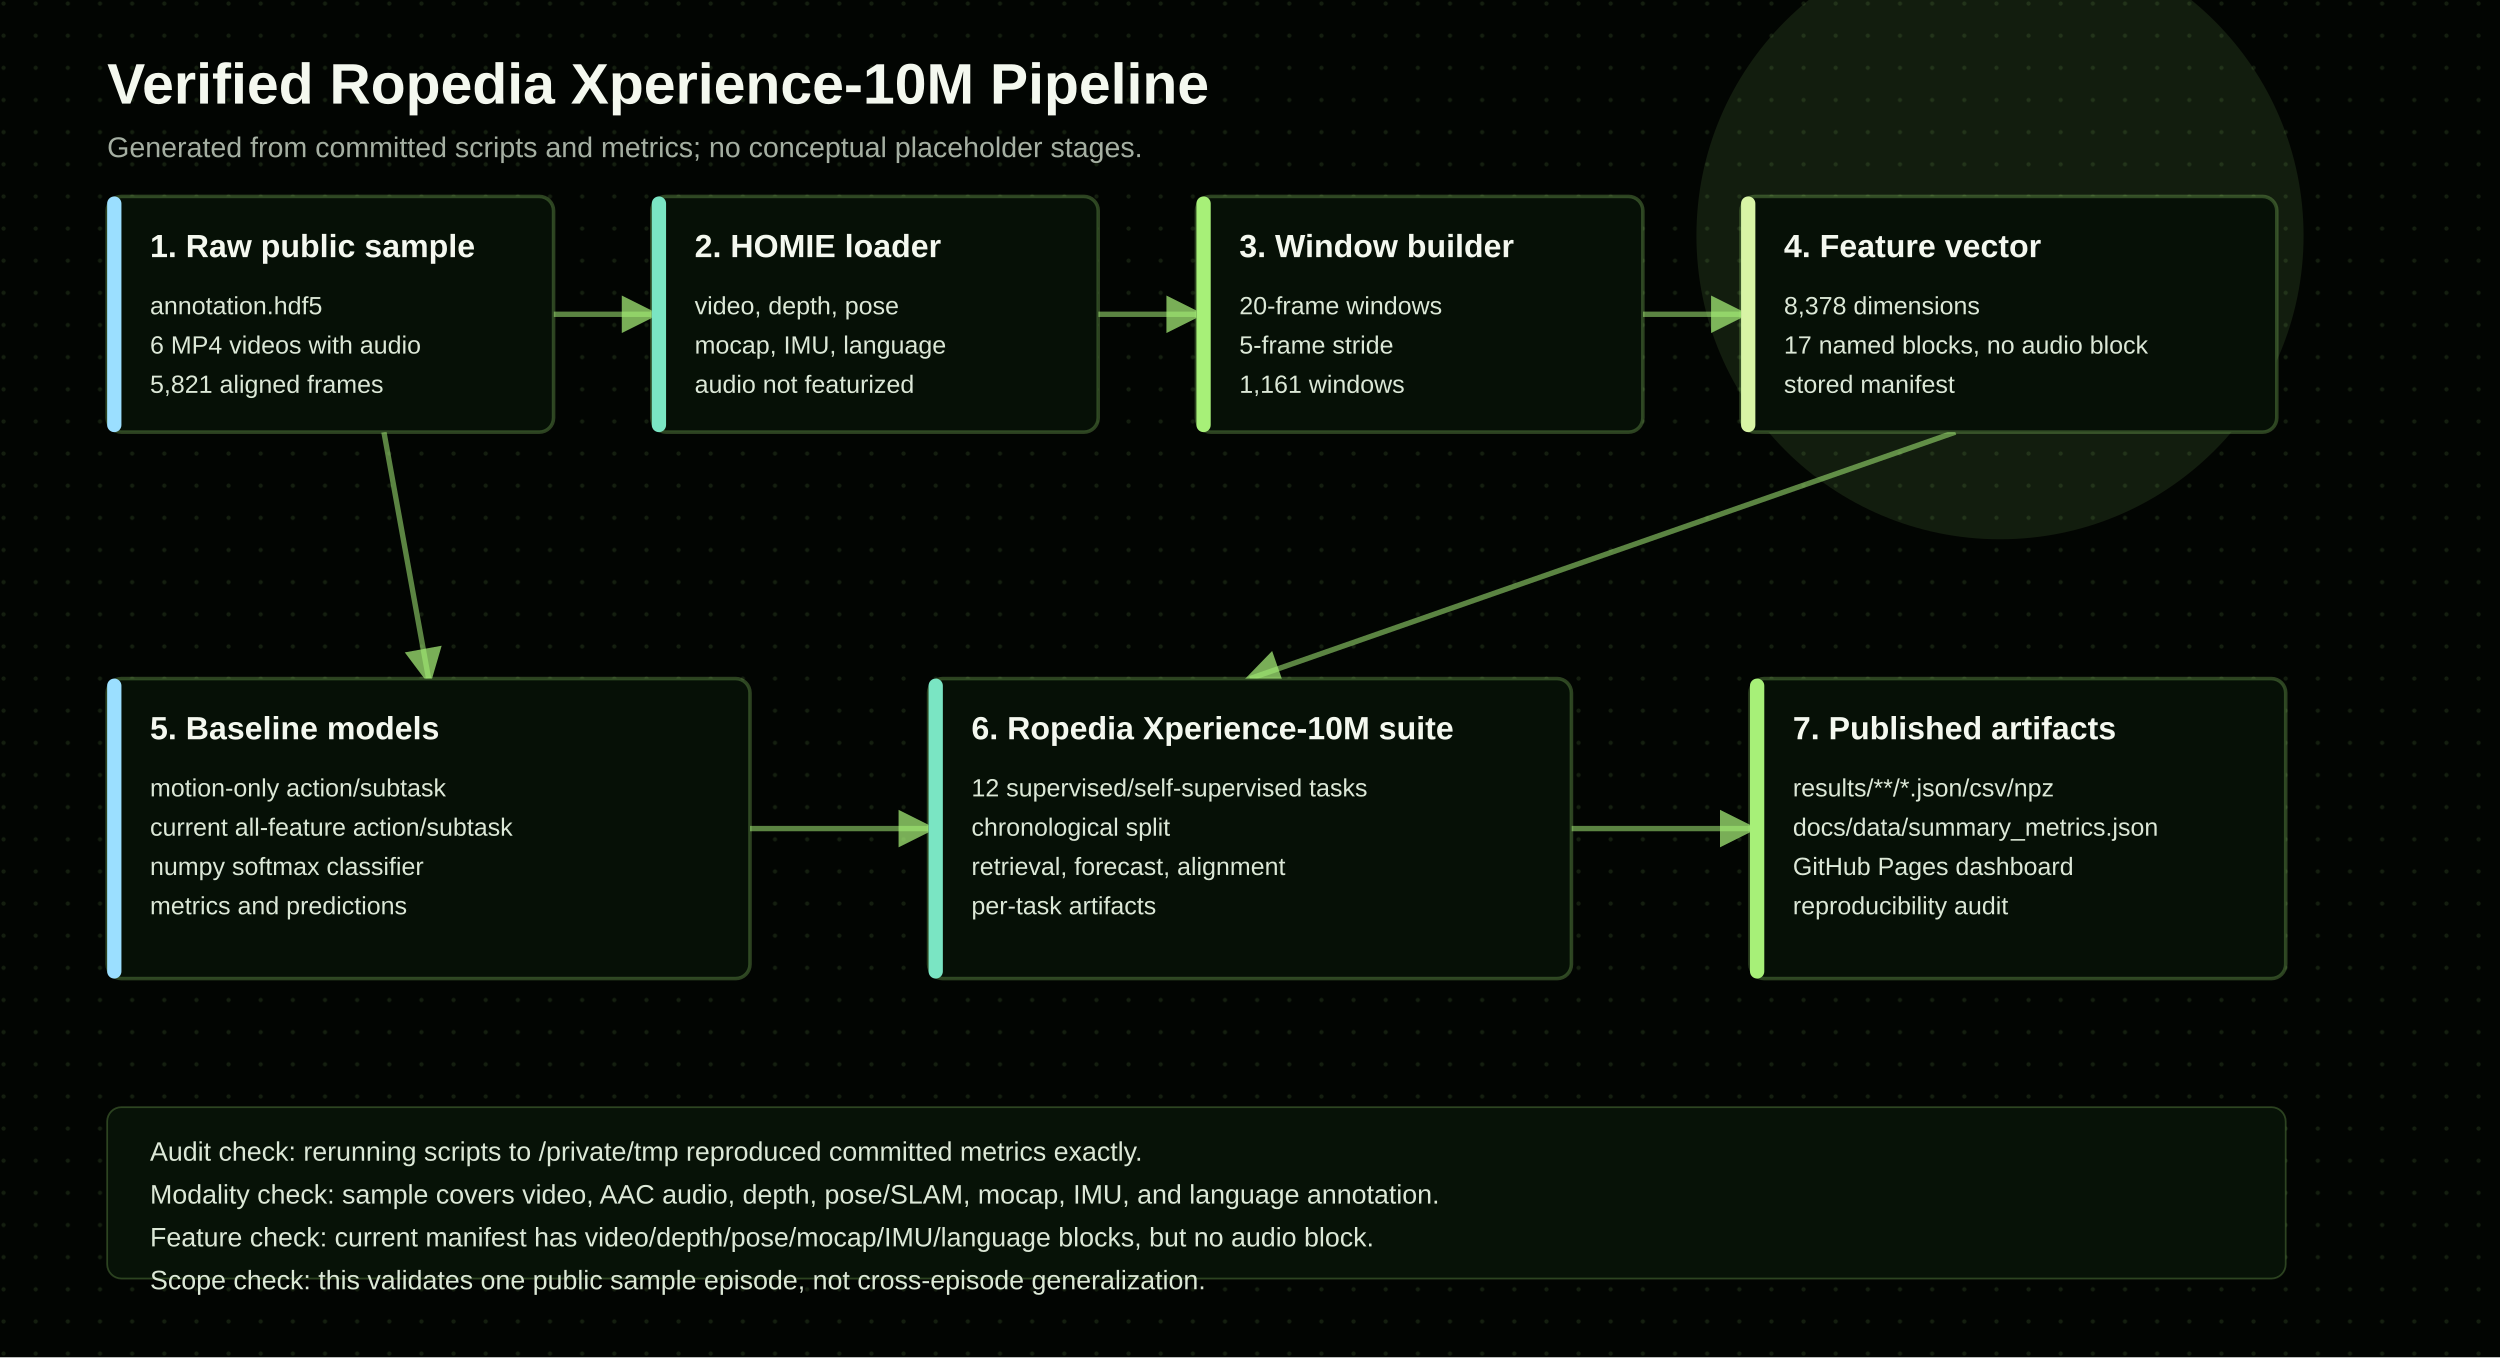
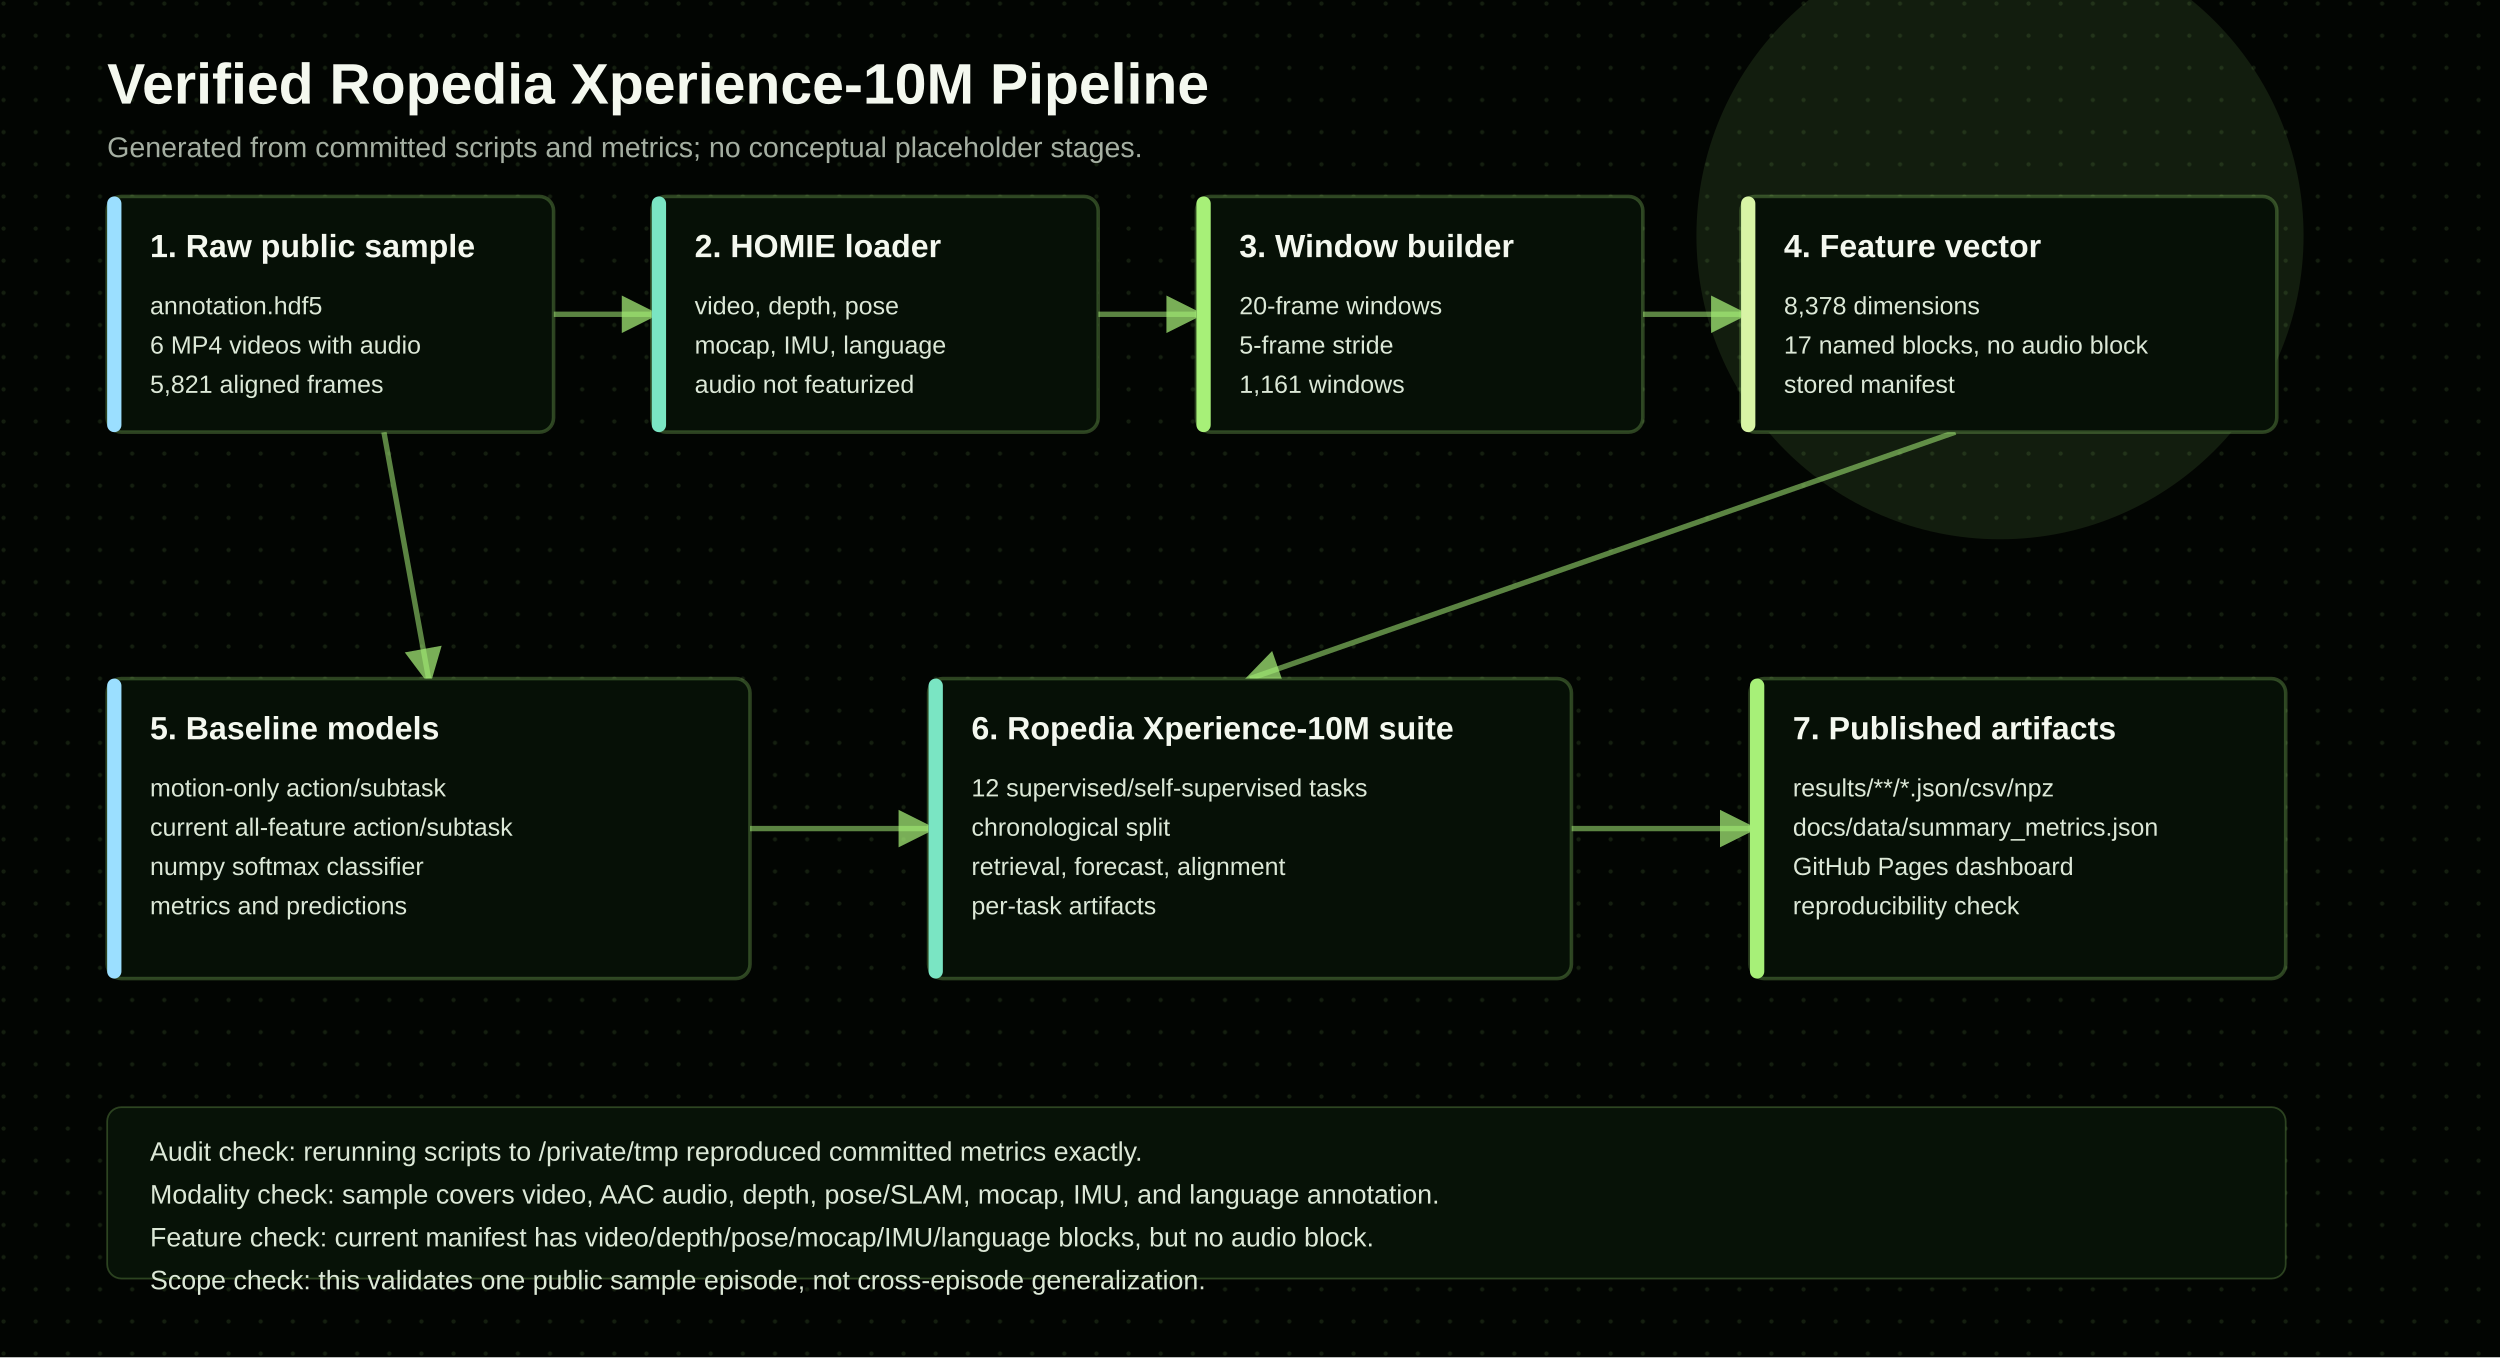
<svg xmlns="http://www.w3.org/2000/svg" width="1400" height="760" viewBox="0 0 1400 760">
  <defs>
    <pattern id="dotgrid" width="18" height="18" patternUnits="userSpaceOnUse">
      <circle cx="2" cy="2" r="1.2" fill="#a7f078" opacity="0.20" />
    </pattern>
    <marker id="arrow" viewBox="0 0 10 10" refX="8" refY="5" markerWidth="7" markerHeight="7" orient="auto-start-reverse">
      <path d="M 0 0 L 10 5 L 0 10 z" fill="#a7f078" fill-opacity="0.72" />
    </marker>
  </defs>
  <rect width="100%" height="100%" fill="#020502" />
  <rect x="0" y="0" width="1400" height="760" fill="#020502" />
  <rect x="0" y="0" width="1400" height="760" fill="url(#dotgrid)" opacity="0.55" />
  <circle cx="1120" cy="132" r="170" fill="#a7f078" opacity="0.10" />
  <text x="60" y="58" font-family="Inter Tight, Arial, sans-serif" font-size="32" font-weight="800" fill="#f4f8ef">Verified Ropedia Xperience-10M Pipeline</text>
  <text x="60" y="88" font-family="Space Grotesk, Arial, sans-serif" font-size="16" fill="#a5afa2">Generated from committed scripts and metrics; no conceptual placeholder stages.</text>
  <line x1="310" y1="176" x2="365" y2="176" stroke="#a7f078" stroke-opacity="0.54" stroke-width="3" marker-end="url(#arrow)" />
  <line x1="615" y1="176" x2="670" y2="176" stroke="#a7f078" stroke-opacity="0.54" stroke-width="3" marker-end="url(#arrow)" />
  <line x1="920" y1="176" x2="975" y2="176" stroke="#a7f078" stroke-opacity="0.54" stroke-width="3" marker-end="url(#arrow)" />
  <line x1="215" y1="242" x2="240" y2="380" stroke="#a7f078" stroke-opacity="0.54" stroke-width="3" marker-end="url(#arrow)" />
  <line x1="1095" y1="242" x2="700" y2="380" stroke="#a7f078" stroke-opacity="0.54" stroke-width="3" marker-end="url(#arrow)" />
  <line x1="420" y1="464" x2="520" y2="464" stroke="#a7f078" stroke-opacity="0.54" stroke-width="3" marker-end="url(#arrow)" />
  <line x1="880" y1="464" x2="980" y2="464" stroke="#a7f078" stroke-opacity="0.54" stroke-width="3" marker-end="url(#arrow)" />
  <rect x="60" y="110" width="250" height="132" rx="8" fill="#061006" stroke="#a7f078" stroke-opacity="0.26" stroke-width="2" />
  <rect x="60" y="110" width="8" height="132" rx="4" fill="#9bdfff" />
  <text x="84" y="144" font-family="Inter Tight, Arial, sans-serif" font-size="18" font-weight="800" fill="#f4f8ef">1. Raw public sample</text>
  <text x="84" y="176" font-family="Space Grotesk, Arial, sans-serif" font-size="14" fill="#dce8d7">annotation.hdf5</text>
  <text x="84" y="198" font-family="Space Grotesk, Arial, sans-serif" font-size="14" fill="#dce8d7">6 MP4 videos with audio</text>
  <text x="84" y="220" font-family="Space Grotesk, Arial, sans-serif" font-size="14" fill="#dce8d7">5,821 aligned frames</text>
  <rect x="365" y="110" width="250" height="132" rx="8" fill="#061006" stroke="#a7f078" stroke-opacity="0.26" stroke-width="2" />
  <rect x="365" y="110" width="8" height="132" rx="4" fill="#7ae5c3" />
  <text x="389" y="144" font-family="Inter Tight, Arial, sans-serif" font-size="18" font-weight="800" fill="#f4f8ef">2. HOMIE loader</text>
  <text x="389" y="176" font-family="Space Grotesk, Arial, sans-serif" font-size="14" fill="#dce8d7">video, depth, pose</text>
  <text x="389" y="198" font-family="Space Grotesk, Arial, sans-serif" font-size="14" fill="#dce8d7">mocap, IMU, language</text>
  <text x="389" y="220" font-family="Space Grotesk, Arial, sans-serif" font-size="14" fill="#dce8d7">audio not featurized</text>
  <rect x="670" y="110" width="250" height="132" rx="8" fill="#061006" stroke="#a7f078" stroke-opacity="0.26" stroke-width="2" />
  <rect x="670" y="110" width="8" height="132" rx="4" fill="#a7f078" />
  <text x="694" y="144" font-family="Inter Tight, Arial, sans-serif" font-size="18" font-weight="800" fill="#f4f8ef">3. Window builder</text>
  <text x="694" y="176" font-family="Space Grotesk, Arial, sans-serif" font-size="14" fill="#dce8d7">20-frame windows</text>
  <text x="694" y="198" font-family="Space Grotesk, Arial, sans-serif" font-size="14" fill="#dce8d7">5-frame stride</text>
  <text x="694" y="220" font-family="Space Grotesk, Arial, sans-serif" font-size="14" fill="#dce8d7">1,161 windows</text>
  <rect x="975" y="110" width="300" height="132" rx="8" fill="#061006" stroke="#a7f078" stroke-opacity="0.26" stroke-width="2" />
  <rect x="975" y="110" width="8" height="132" rx="4" fill="#d8f4a5" />
  <text x="999" y="144" font-family="Inter Tight, Arial, sans-serif" font-size="18" font-weight="800" fill="#f4f8ef">4. Feature vector</text>
  <text x="999" y="176" font-family="Space Grotesk, Arial, sans-serif" font-size="14" fill="#dce8d7">8,378 dimensions</text>
  <text x="999" y="198" font-family="Space Grotesk, Arial, sans-serif" font-size="14" fill="#dce8d7">17 named blocks, no audio block</text>
  <text x="999" y="220" font-family="Space Grotesk, Arial, sans-serif" font-size="14" fill="#dce8d7">stored manifest</text>
  <rect x="60" y="380" width="360" height="168" rx="8" fill="#061006" stroke="#a7f078" stroke-opacity="0.26" stroke-width="2" />
  <rect x="60" y="380" width="8" height="168" rx="4" fill="#9bdfff" />
  <text x="84" y="414" font-family="Inter Tight, Arial, sans-serif" font-size="18" font-weight="800" fill="#f4f8ef">5. Baseline models</text>
  <text x="84" y="446" font-family="Space Grotesk, Arial, sans-serif" font-size="14" fill="#dce8d7">motion-only action/subtask</text>
  <text x="84" y="468" font-family="Space Grotesk, Arial, sans-serif" font-size="14" fill="#dce8d7">current all-feature action/subtask</text>
  <text x="84" y="490" font-family="Space Grotesk, Arial, sans-serif" font-size="14" fill="#dce8d7">numpy softmax classifier</text>
  <text x="84" y="512" font-family="Space Grotesk, Arial, sans-serif" font-size="14" fill="#dce8d7">metrics and predictions</text>
  <rect x="520" y="380" width="360" height="168" rx="8" fill="#061006" stroke="#a7f078" stroke-opacity="0.26" stroke-width="2" />
  <rect x="520" y="380" width="8" height="168" rx="4" fill="#7ae5c3" />
  <text x="544" y="414" font-family="Inter Tight, Arial, sans-serif" font-size="18" font-weight="800" fill="#f4f8ef">6. Ropedia Xperience-10M suite</text>
  <text x="544" y="446" font-family="Space Grotesk, Arial, sans-serif" font-size="14" fill="#dce8d7">12 supervised/self-supervised tasks</text>
  <text x="544" y="468" font-family="Space Grotesk, Arial, sans-serif" font-size="14" fill="#dce8d7">chronological split</text>
  <text x="544" y="490" font-family="Space Grotesk, Arial, sans-serif" font-size="14" fill="#dce8d7">retrieval, forecast, alignment</text>
  <text x="544" y="512" font-family="Space Grotesk, Arial, sans-serif" font-size="14" fill="#dce8d7">per-task artifacts</text>
  <rect x="980" y="380" width="300" height="168" rx="8" fill="#061006" stroke="#a7f078" stroke-opacity="0.26" stroke-width="2" />
  <rect x="980" y="380" width="8" height="168" rx="4" fill="#a7f078" />
  <text x="1004" y="414" font-family="Inter Tight, Arial, sans-serif" font-size="18" font-weight="800" fill="#f4f8ef">7. Published artifacts</text>
  <text x="1004" y="446" font-family="Space Grotesk, Arial, sans-serif" font-size="14" fill="#dce8d7">results/**/*.json/csv/npz</text>
  <text x="1004" y="468" font-family="Space Grotesk, Arial, sans-serif" font-size="14" fill="#dce8d7">docs/data/summary_metrics.json</text>
  <text x="1004" y="490" font-family="Space Grotesk, Arial, sans-serif" font-size="14" fill="#dce8d7">GitHub Pages dashboard</text>
-   <text x="1004" y="512" font-family="Space Grotesk, Arial, sans-serif" font-size="14" fill="#dce8d7">reproducibility audit</text>
+   <text x="1004" y="512" font-family="Space Grotesk, Arial, sans-serif" font-size="14" fill="#dce8d7">reproducibility check</text>
  <rect x="60" y="620" width="1220" height="96" rx="8" fill="#071207" stroke="#a7f078" stroke-opacity="0.24" />
  <text x="84" y="650" font-family="Space Grotesk, Arial, sans-serif" font-size="15" fill="#dce8d7">Audit check: rerunning scripts to /private/tmp reproduced committed metrics exactly.</text>
  <text x="84" y="674" font-family="Space Grotesk, Arial, sans-serif" font-size="15" fill="#dce8d7">Modality check: sample covers video, AAC audio, depth, pose/SLAM, mocap, IMU, and language annotation.</text>
  <text x="84" y="698" font-family="Space Grotesk, Arial, sans-serif" font-size="15" fill="#dce8d7">Feature check: current manifest has video/depth/pose/mocap/IMU/language blocks, but no audio block.</text>
  <text x="84" y="722" font-family="Space Grotesk, Arial, sans-serif" font-size="15" fill="#dce8d7">Scope check: this validates one public sample episode, not cross-episode generalization.</text>
</svg>
